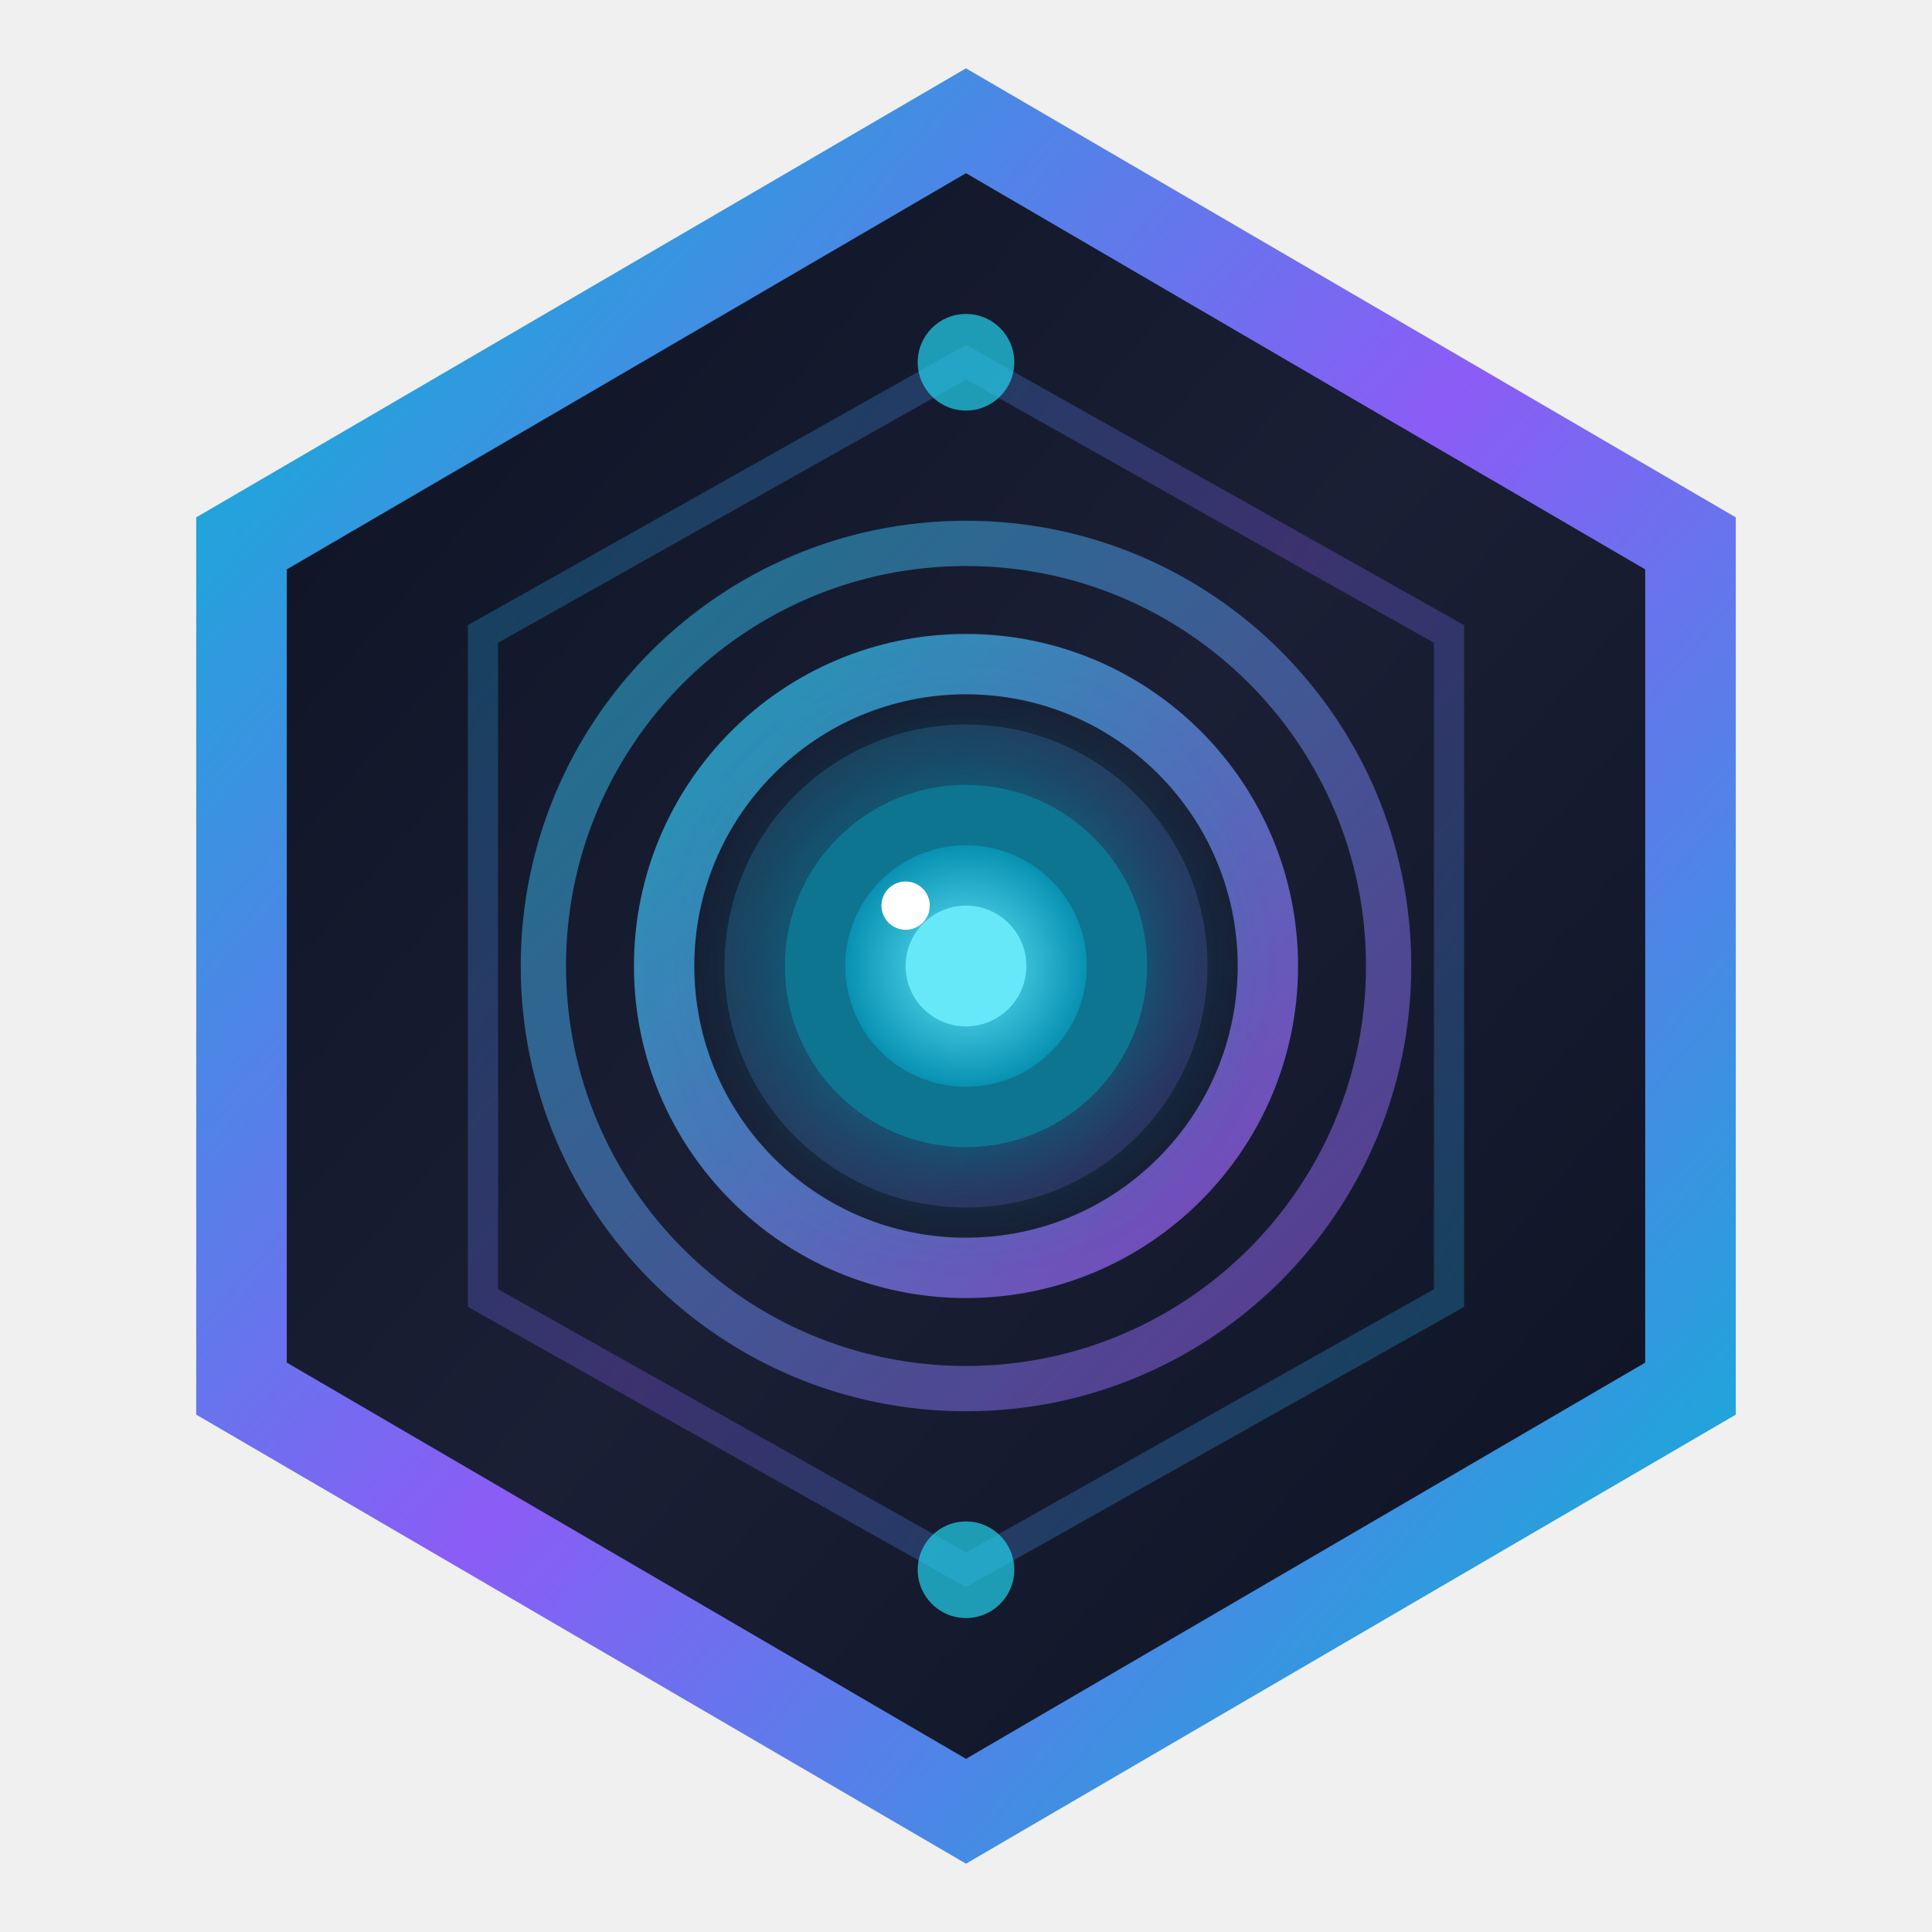
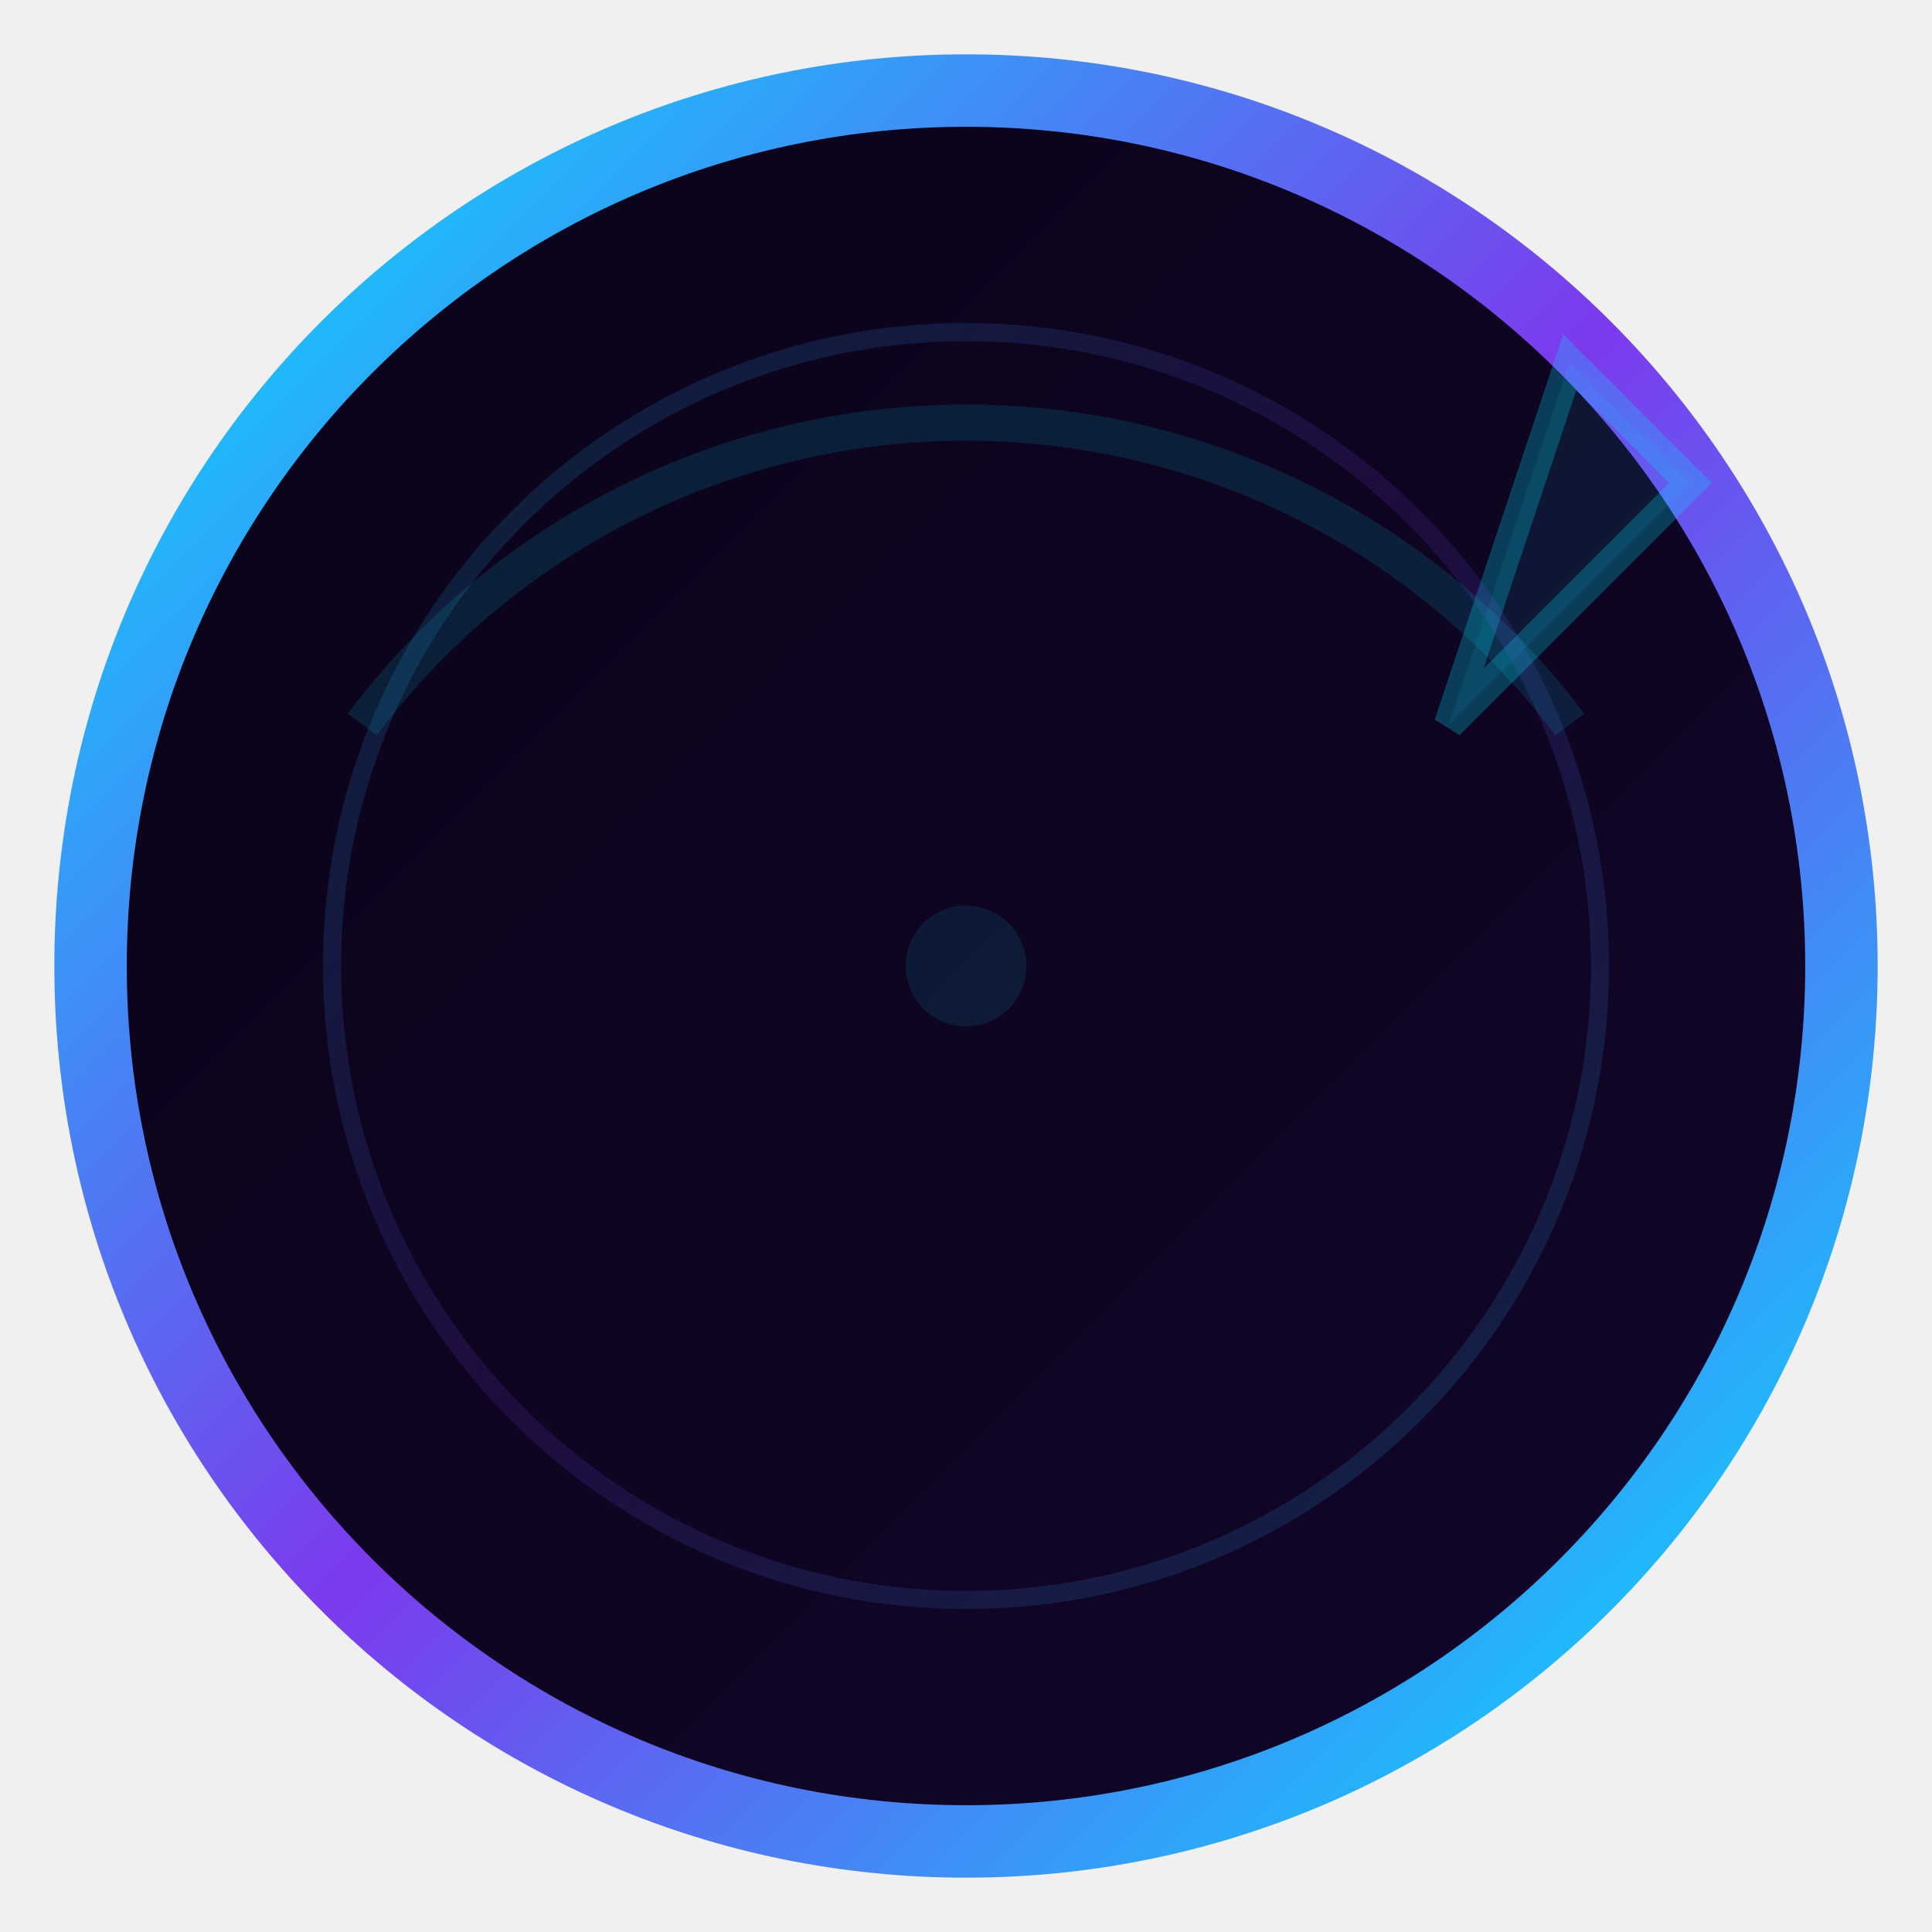
<svg xmlns="http://www.w3.org/2000/svg" viewBox="0 0 32 32" fill="none">
  <defs>
-     <linearGradient id="bg-grad" x1="0%" y1="0%" x2="100%" y2="100%">
-       <stop offset="0%" stop-color="#0c1222" />
-       <stop offset="50%" stop-color="#1a1f35" />
-       <stop offset="100%" stop-color="#0c1222" />
+     <linearGradient id="logo-stroke" x1="0%" y1="0%" x2="100%" y2="100%">
+       <stop offset="0%" stop-color="#00e5ff" />
+       <stop offset="50%" stop-color="#7c3aed" />
+       <stop offset="100%" stop-color="#00e5ff" />
    </linearGradient>
-     <linearGradient id="stroke-grad" x1="0%" y1="0%" x2="100%" y2="100%">
-       <stop offset="0%" stop-color="#06b6d4" />
-       <stop offset="50%" stop-color="#8b5cf6" />
-       <stop offset="100%" stop-color="#06b6d4" />
+     <linearGradient id="logo-bg" x1="0%" y1="0%" x2="100%" y2="100%">
+       <stop offset="0%" stop-color="#0a0318" />
+       <stop offset="100%" stop-color="#12062a" />
    </linearGradient>
-     <linearGradient id="eye-grad" x1="0%" y1="0%" x2="100%" y2="100%">
-       <stop offset="0%" stop-color="#22d3ee" />
-       <stop offset="100%" stop-color="#a855f7" />
-     </linearGradient>
-     <radialGradient id="core-grad" cx="50%" cy="50%" r="50%">
-       <stop offset="0%" stop-color="#67e8f9" />
-       <stop offset="100%" stop-color="#0891b2" />
-     </radialGradient>
-     <filter id="glow" x="-50%" y="-50%" width="200%" height="200%">
-       <feGaussianBlur stdDeviation="1" result="blur" />
-       <feMerge>
-         <feMergeNode in="blur" />
-         <feMergeNode in="SourceGraphic" />
-       </feMerge>
-     </filter>
  </defs>
-   <path d="M16 2L28 9V23L16 30L4 23V9L16 2Z" fill="url(#bg-grad)" stroke="url(#stroke-grad)" stroke-width="1.5" />
-   <path d="M16 6L24 10.5V21.5L16 26L8 21.5V10.5L16 6Z" fill="none" stroke="url(#stroke-grad)" stroke-width="0.5" opacity="0.3" />
-   <circle cx="16" cy="16" r="7" fill="none" stroke="url(#eye-grad)" stroke-width="0.75" opacity="0.5" />
-   <circle cx="16" cy="16" r="5" fill="none" stroke="url(#eye-grad)" stroke-width="1" opacity="0.7" />
-   <circle cx="16" cy="16" r="4" fill="url(#eye-grad)" opacity="0.2" />
-   <circle cx="16" cy="16" r="3" fill="#0e7490" filter="url(#glow)" />
-   <circle cx="16" cy="16" r="2" fill="url(#core-grad)" />
-   <circle cx="16" cy="16" r="1" fill="#67e8f9" />
-   <circle cx="15" cy="15" r="0.4" fill="white" />
-   <circle cx="16" cy="6" r="0.8" fill="#22d3ee" opacity="0.7" />
-   <circle cx="16" cy="26" r="0.8" fill="#22d3ee" opacity="0.7" />
+   <circle cx="16" cy="16" r="14.5" fill="url(#logo-bg)" stroke="url(#logo-stroke)" stroke-width="1.2" />
+   <path d="M 26 6 L 28 8 L 24 12 Z" fill="rgba(0,229,255,0.08)" stroke="rgba(0,229,255,0.25)" stroke-width="0.5" />
+   <circle cx="16" cy="16" r="10.5" fill="none" stroke="url(#logo-stroke)" stroke-width="0.3" opacity="0.15" />
+   <path d="M 6 12 A 12.5 12.5 0 0 1 26 12" fill="none" stroke="#00e5ff" stroke-width="0.6" opacity="0.12" />
+   <circle cx="16" cy="16" r="1" fill="#00e5ff" opacity="0.1" />
</svg>
